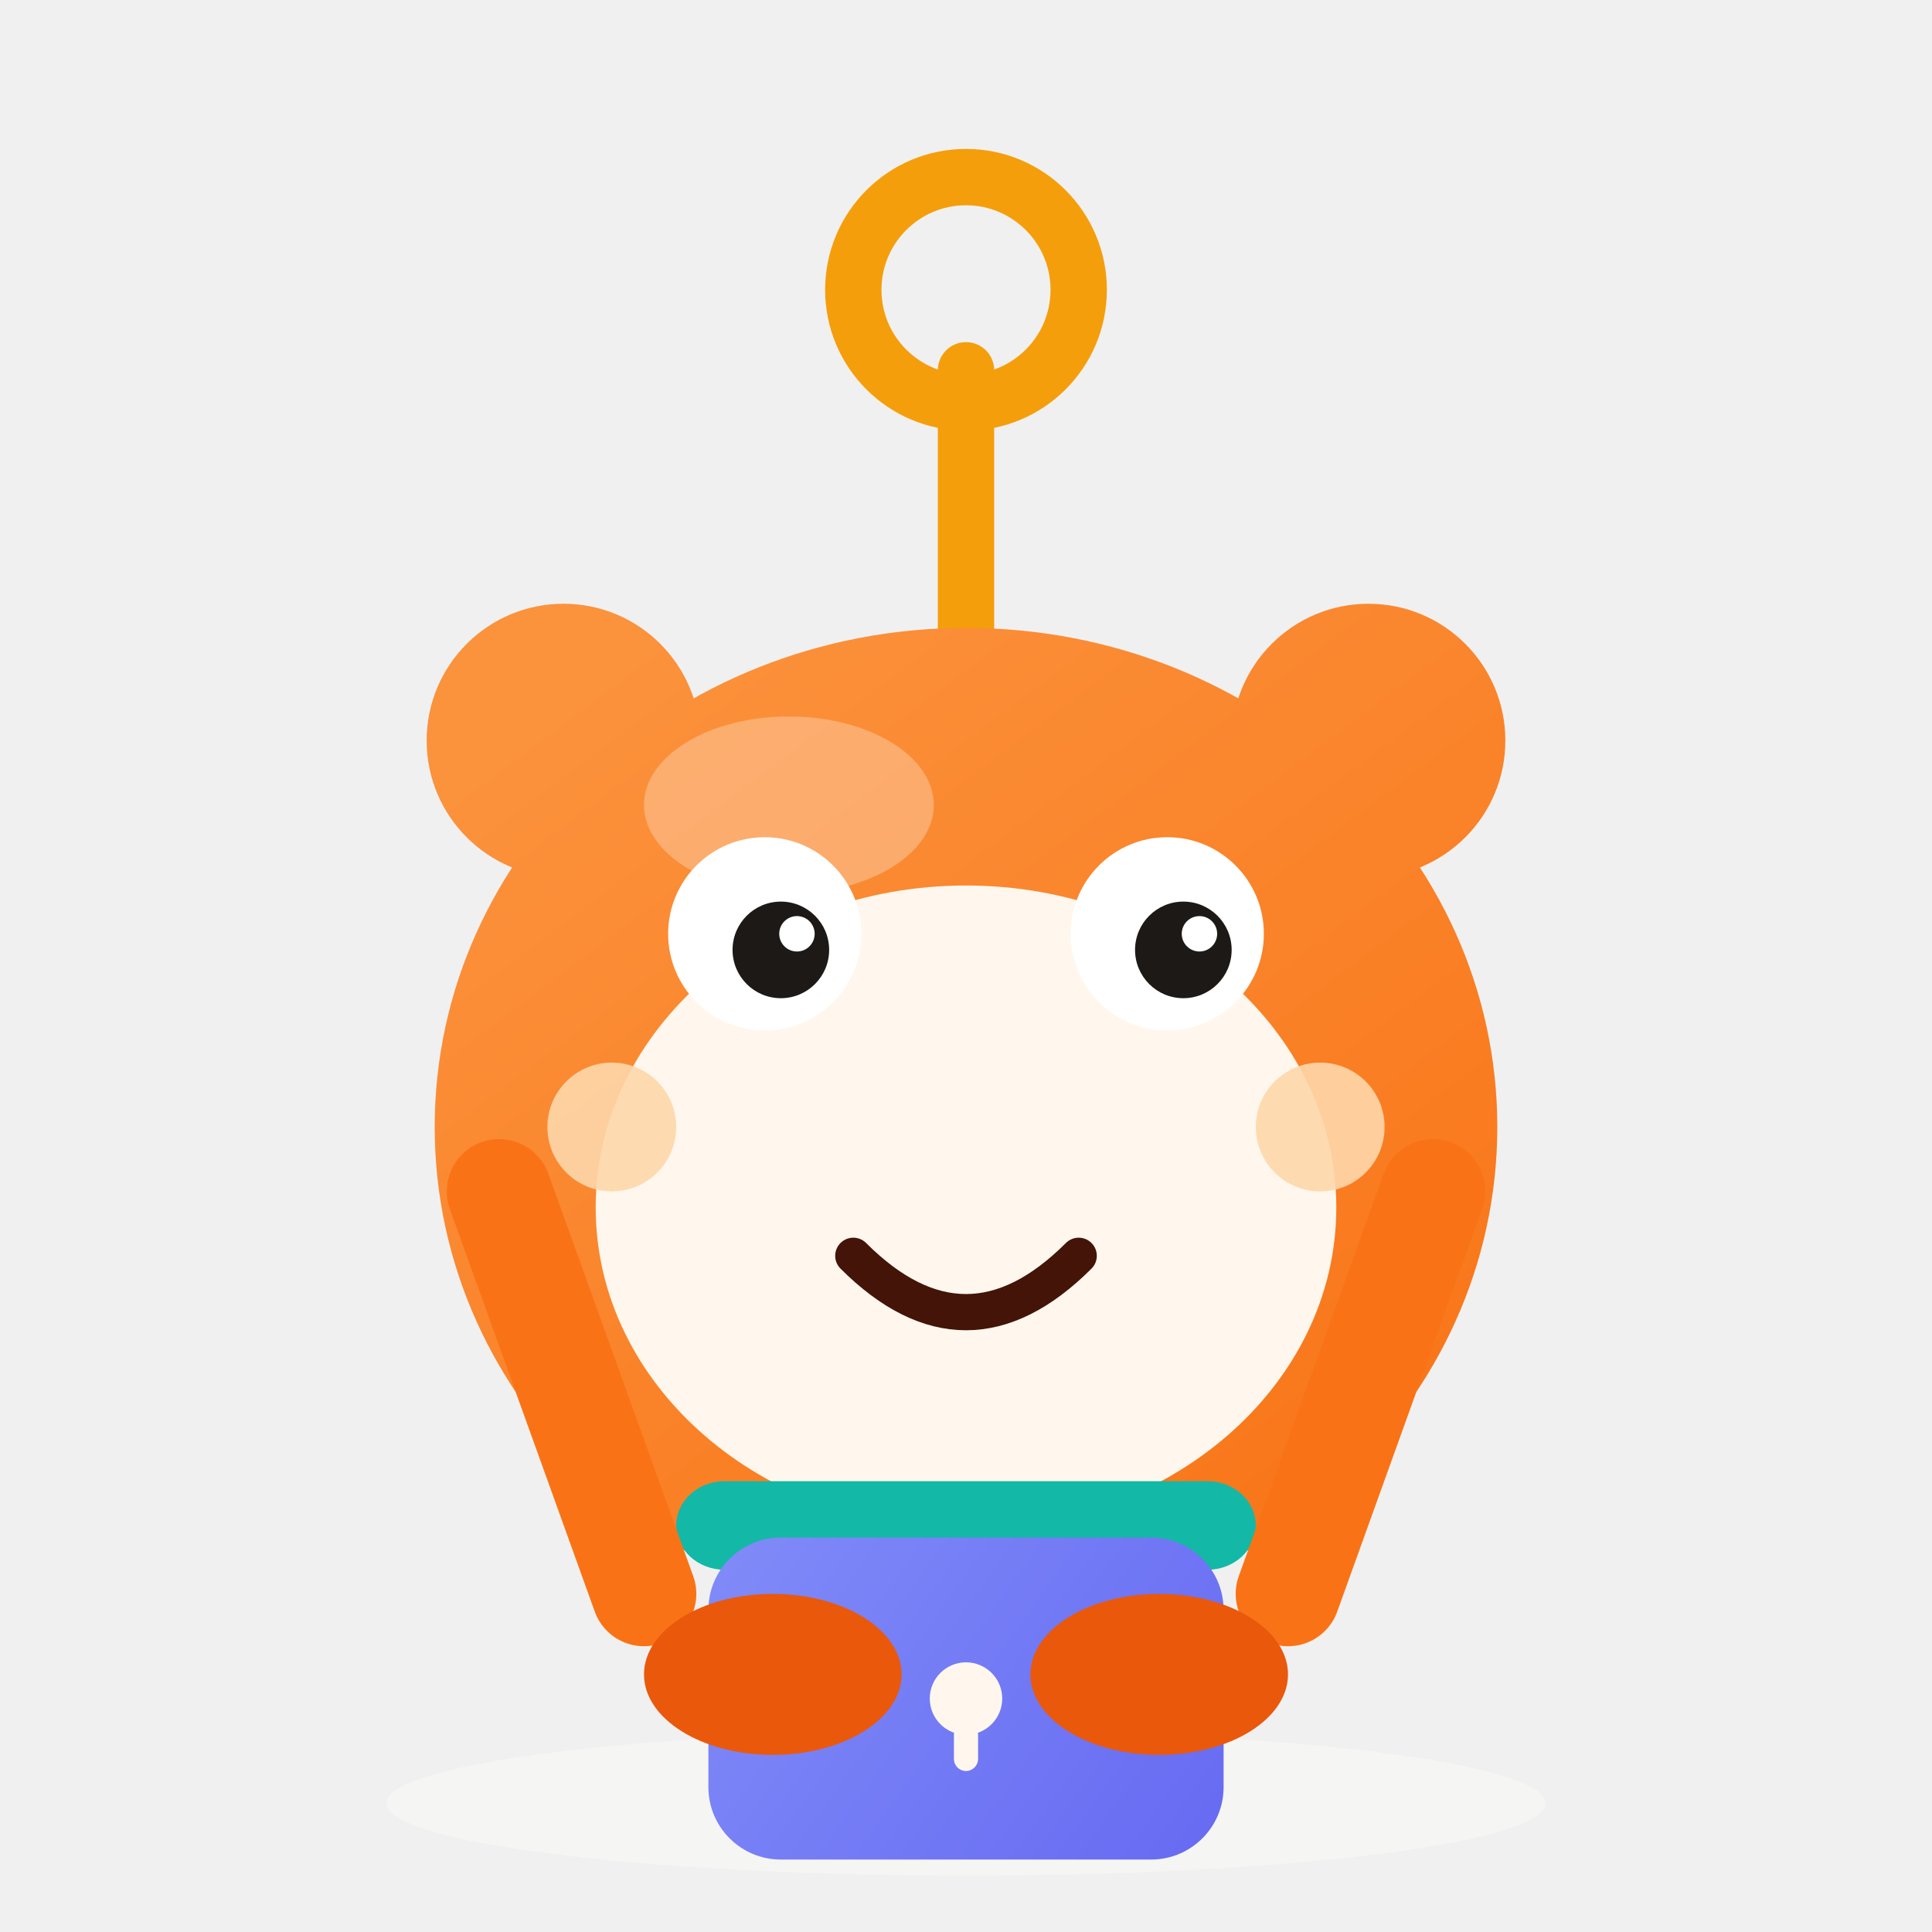
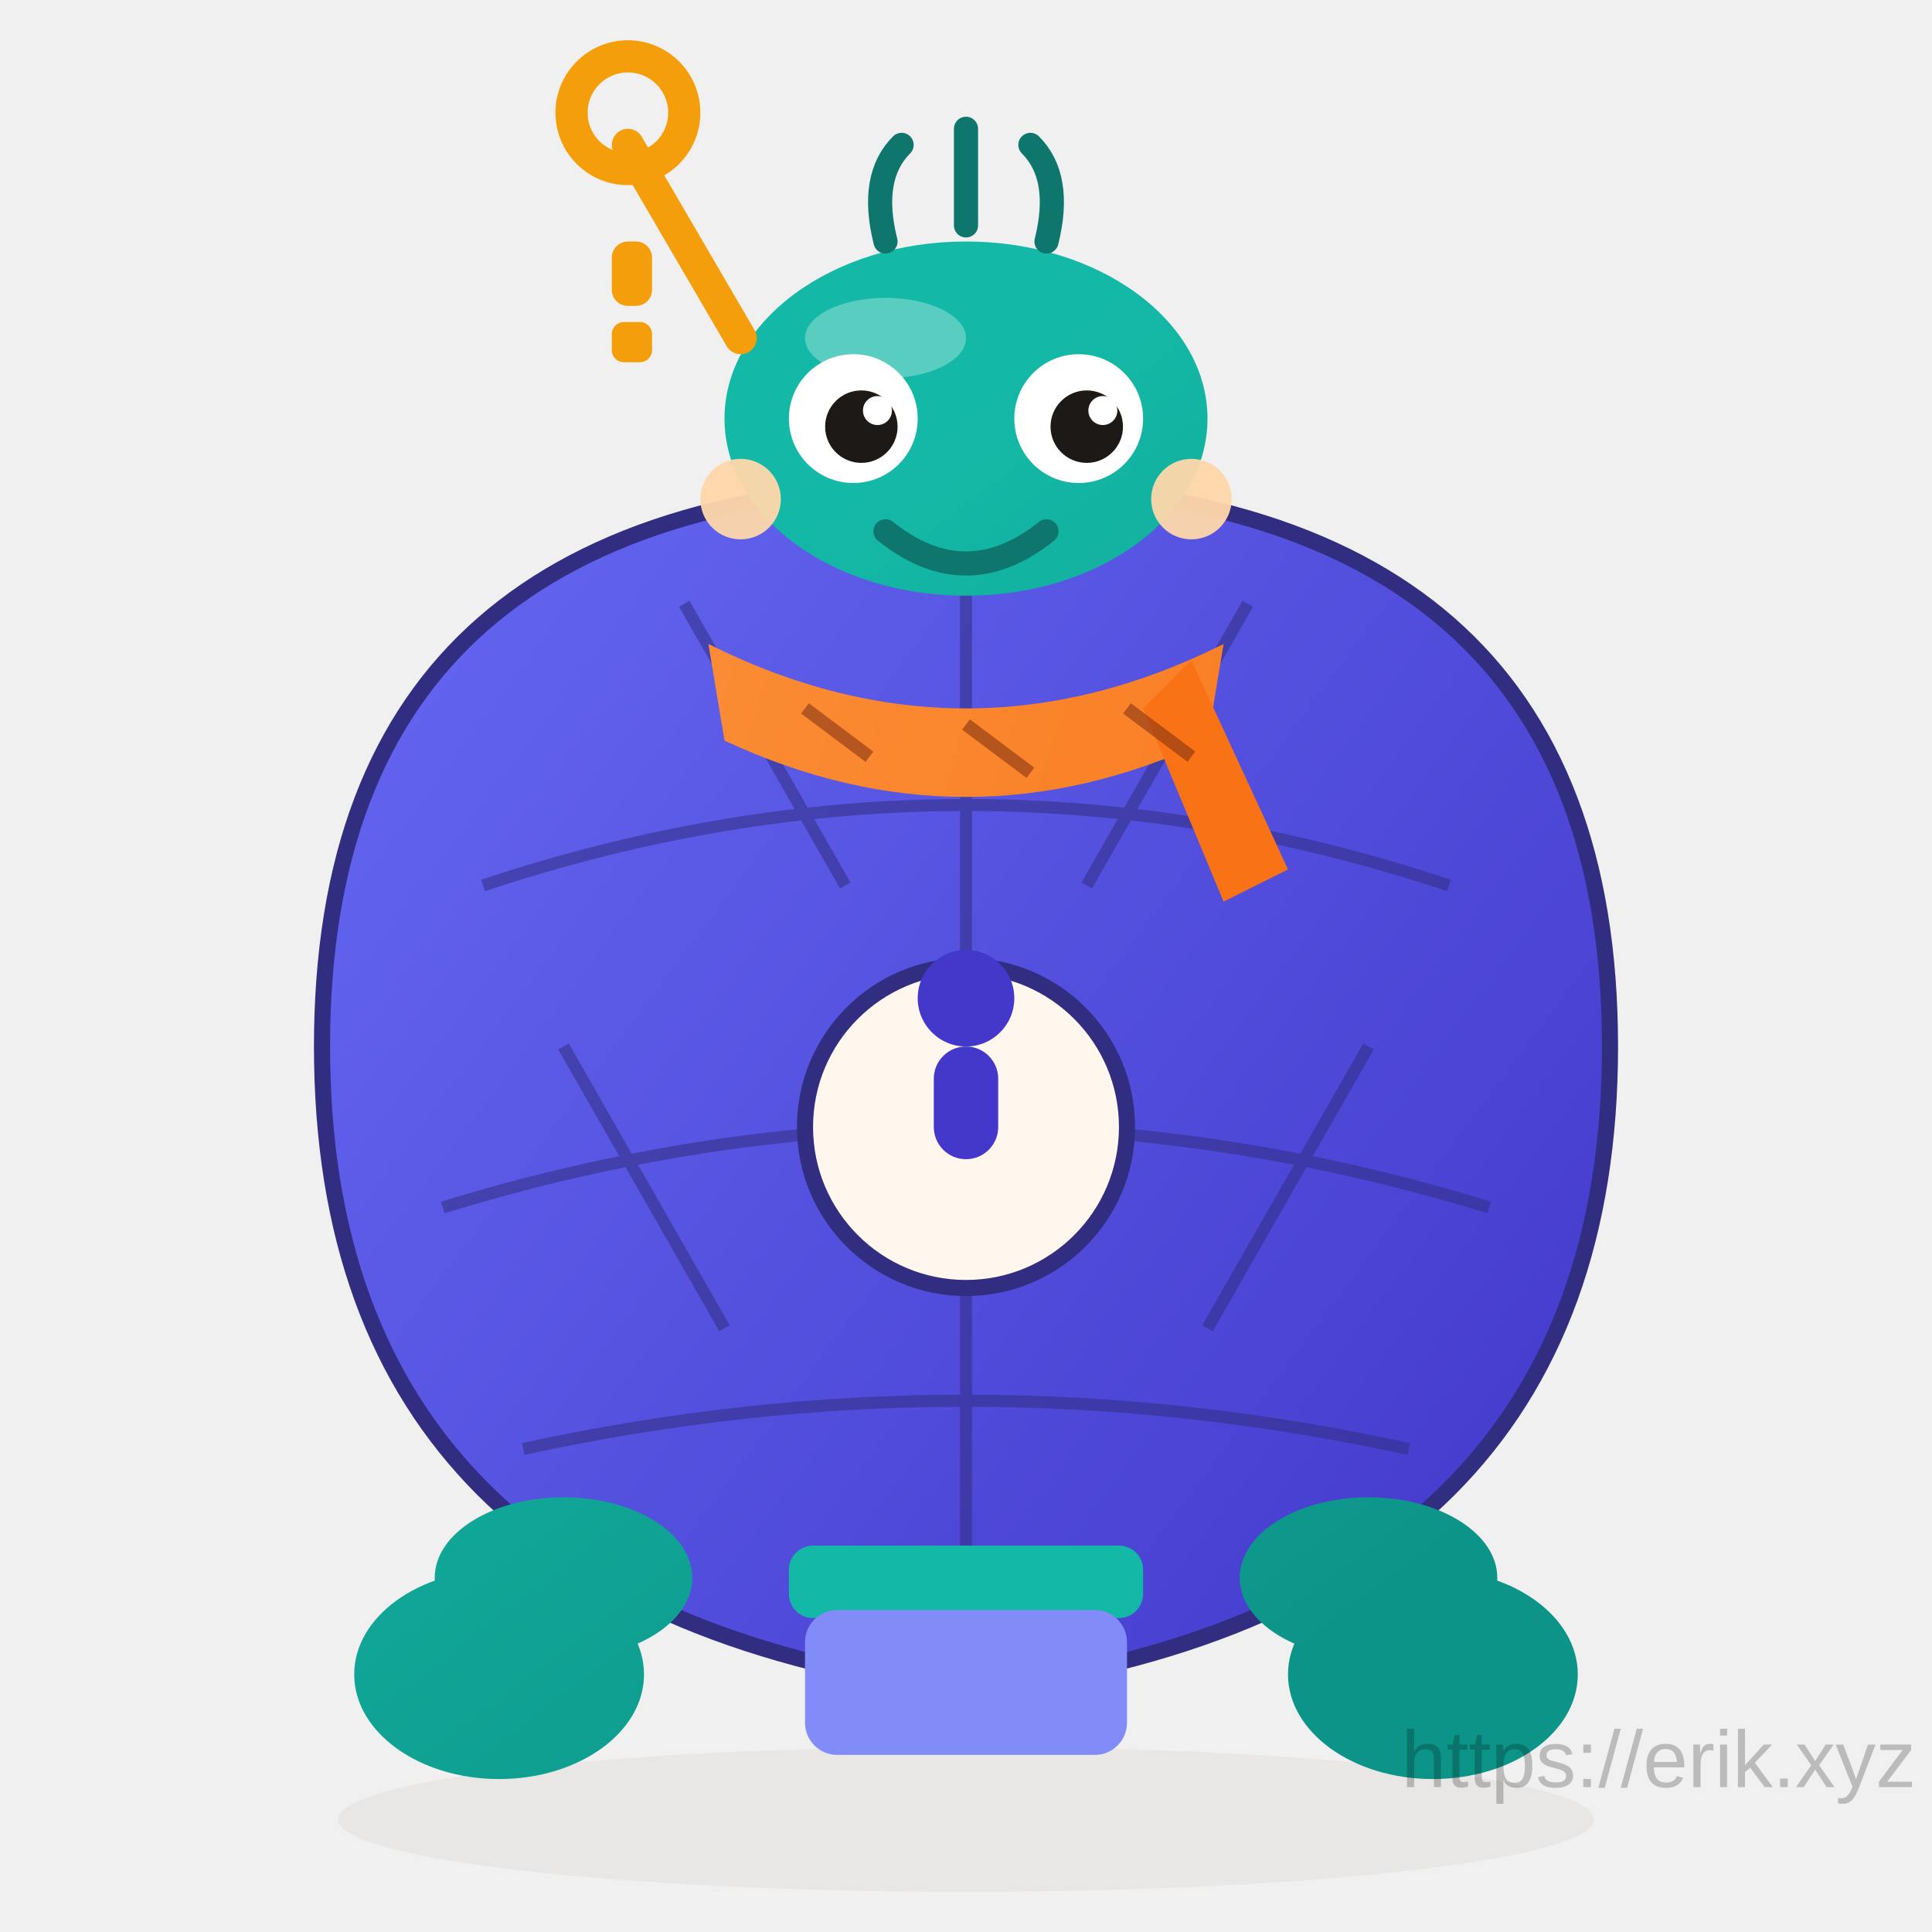
- <svg xmlns="http://www.w3.org/2000/svg" viewBox="0 0 240 240" width="240" height="240" role="img" aria-label="租租 —— item-rental 吉祥物">
+ <svg xmlns="http://www.w3.org/2000/svg" viewBox="0 0 240 240" width="240" height="240" role="img" aria-label="租租龟 —— item-rental 吉祥物">
  <defs>
-     <linearGradient id="body" x1="80" y1="80" x2="170" y2="200" gradientUnits="userSpaceOnUse">
+     <linearGradient id="shell" x1="40" y1="80" x2="200" y2="200" gradientUnits="userSpaceOnUse">
+       <stop offset="0" stop-color="#6366f1" />
+       <stop offset="1" stop-color="#4338ca" />
+     </linearGradient>
+     <linearGradient id="skin" x1="80" y1="80" x2="170" y2="200" gradientUnits="userSpaceOnUse">
+       <stop offset="0" stop-color="#14b8a6" />
+       <stop offset="1" stop-color="#0d9488" />
+     </linearGradient>
+     <linearGradient id="scarf" x1="40" y1="120" x2="200" y2="170" gradientUnits="userSpaceOnUse">
      <stop offset="0" stop-color="#fb923c" />
      <stop offset="1" stop-color="#f97316" />
    </linearGradient>
-     <linearGradient id="box" x1="90" y1="185" x2="160" y2="235" gradientUnits="userSpaceOnUse">
-       <stop offset="0" stop-color="#818cf8" />
-       <stop offset="1" stop-color="#6366f1" />
-     </linearGradient>
  </defs>
-   <ellipse cx="120" cy="224" rx="72" ry="9" fill="#f5f5f4" opacity="0.9" />
-   <line x1="120" y1="86" x2="120" y2="46" stroke="#f59e0b" stroke-width="7" stroke-linecap="round" />
-   <circle cx="120" cy="36" r="14" fill="none" stroke="#f59e0b" stroke-width="7" />
-   <rect x="114" y="82" width="6" height="10" rx="3" fill="#f59e0b" />
-   <circle cx="70" cy="92" r="17" fill="url(#body)" />
-   <circle cx="170" cy="92" r="17" fill="url(#body)" />
-   <ellipse cx="120" cy="140" rx="66" ry="62" fill="url(#body)" />
-   <ellipse cx="98" cy="100" rx="18" ry="11" fill="#ffffff" opacity="0.28" />
-   <ellipse cx="120" cy="150" rx="46" ry="40" fill="#fff7ed" />
+   <ellipse cx="120" cy="226" rx="78" ry="9" fill="#e7e5e4" opacity="0.9" />
+   <ellipse cx="62" cy="208" rx="18" ry="13" fill="url(#skin)" />
+   <ellipse cx="178" cy="208" rx="18" ry="13" fill="url(#skin)" />
+   <path d="M40 130 Q40 60 120 60 Q200 60 200 130 Q200 200 120 210 Q40 200 40 130 Z" fill="url(#shell)" stroke="#312e81" stroke-width="2" />
+   <g stroke="#312e81" stroke-width="1.5" fill="none" opacity="0.55">
+     <path d="M120 70 L120 200" />
+     <path d="M60 110 Q120 90 180 110" />
+     <path d="M55 150 Q120 130 185 150" />
+     <path d="M65 180 Q120 168 175 180" />
+     <path d="M85 75 L105 110" />
+     <path d="M155 75 L135 110" />
+     <path d="M70 130 L90 165" />
+     <path d="M170 130 L150 165" />
+   </g>
+   <circle cx="120" cy="140" r="20" fill="#fff7ed" stroke="#312e81" stroke-width="2" />
+   <rect x="116" y="130" width="8" height="14" rx="4" fill="#4338ca" />
+   <circle cx="120" cy="124" r="6" fill="#4338ca" />
+   <ellipse cx="70" cy="196" rx="16" ry="10" fill="url(#skin)" />
+   <ellipse cx="170" cy="196" rx="16" ry="10" fill="url(#skin)" />
+   <rect x="98" y="192" width="44" height="9" rx="3" fill="#14b8a6" />
+   <rect x="100" y="200" width="40" height="18" rx="4" fill="#818cf8" />
+   <ellipse cx="120" cy="52" rx="30" ry="22" fill="url(#skin)" />
+   <ellipse cx="110" cy="42" rx="10" ry="5" fill="#ffffff" opacity="0.30" />
+   <path d="M110 30 Q108 22 112 18" stroke="#0f766e" stroke-width="3" fill="none" stroke-linecap="round" />
+   <path d="M120 28 L120 16" stroke="#0f766e" stroke-width="3" fill="none" stroke-linecap="round" />
+   <path d="M130 30 Q132 22 128 18" stroke="#0f766e" stroke-width="3" fill="none" stroke-linecap="round" />
  <g>
-     <rect x="84" y="184" width="72" height="11" rx="6" fill="#14b8a6" />
-     <rect x="88" y="191" width="64" height="40" rx="9" fill="url(#box)" />
-     <circle cx="120" cy="211" r="4.5" fill="#fff7ed" />
-     <rect x="118.5" y="214" width="3" height="6" rx="1.5" fill="#fff7ed" />
+     <circle cx="106" cy="52" r="8" fill="#ffffff" />
+     <circle cx="134" cy="52" r="8" fill="#ffffff" />
+     <circle cx="107" cy="53" r="4.5" fill="#1c1917" />
+     <circle cx="135" cy="53" r="4.5" fill="#1c1917" />
+     <circle cx="109" cy="51" r="1.8" fill="#ffffff" />
+     <circle cx="137" cy="51" r="1.8" fill="#ffffff" />
  </g>
-   <g stroke="#f97316" stroke-width="13" stroke-linecap="round">
-     <line x1="62" y1="148" x2="80" y2="198" />
-     <line x1="178" y1="148" x2="160" y2="198" />
+   <circle cx="92" cy="62" r="5" fill="#fed7aa" opacity="0.95" />
+   <circle cx="148" cy="62" r="5" fill="#fed7aa" opacity="0.95" />
+   <path d="M110 66 Q120 74 130 66" fill="none" stroke="#0f766e" stroke-width="3" stroke-linecap="round" />
+   <path d="M88 80 Q120 96 152 80 L150 92 Q120 106 90 92 Z" fill="url(#scarf)" />
+   <path d="M148 82 L160 108 L152 112 L142 88 Z" fill="#f97316" />
+   <g stroke="#7c2d12" stroke-width="1.6" opacity="0.55">
+     <path d="M100 88 L108 94" />
+     <path d="M120 90 L128 96" />
+     <path d="M140 88 L148 94" />
  </g>
-   <ellipse cx="96" cy="208" rx="16" ry="10" fill="#ea580c" />
-   <ellipse cx="144" cy="208" rx="16" ry="10" fill="#ea580c" />
-   <g>
-     <circle cx="95" cy="116" r="12" fill="#ffffff" />
-     <circle cx="145" cy="116" r="12" fill="#ffffff" />
-     <circle cx="97" cy="118" r="6" fill="#1c1917" />
-     <circle cx="147" cy="118" r="6" fill="#1c1917" />
-     <circle cx="99" cy="116" r="2.2" fill="#ffffff" />
-     <circle cx="149" cy="116" r="2.2" fill="#ffffff" />
-   </g>
-   <circle cx="76" cy="140" r="8" fill="#fed7aa" opacity="0.9" />
-   <circle cx="164" cy="140" r="8" fill="#fed7aa" opacity="0.9" />
-   <path d="M106 156 Q120 170 134 156" fill="none" stroke="#431407" stroke-width="4.5" stroke-linecap="round" />
+   <line x1="92" y1="42" x2="78" y2="18" stroke="#f59e0b" stroke-width="4" stroke-linecap="round" />
+   <circle cx="78" cy="14" r="7" fill="none" stroke="#f59e0b" stroke-width="4" />
+   <rect x="76" y="30" width="5" height="8" rx="2" fill="#f59e0b" />
+   <rect x="76" y="40" width="5" height="5" rx="1.5" fill="#f59e0b" />
+   <text x="238" y="222" text-anchor="end" fill="rgba(0,0,0,0.22)" font-size="10" font-family="Arial, sans-serif">https://erik.xyz</text>
</svg>
